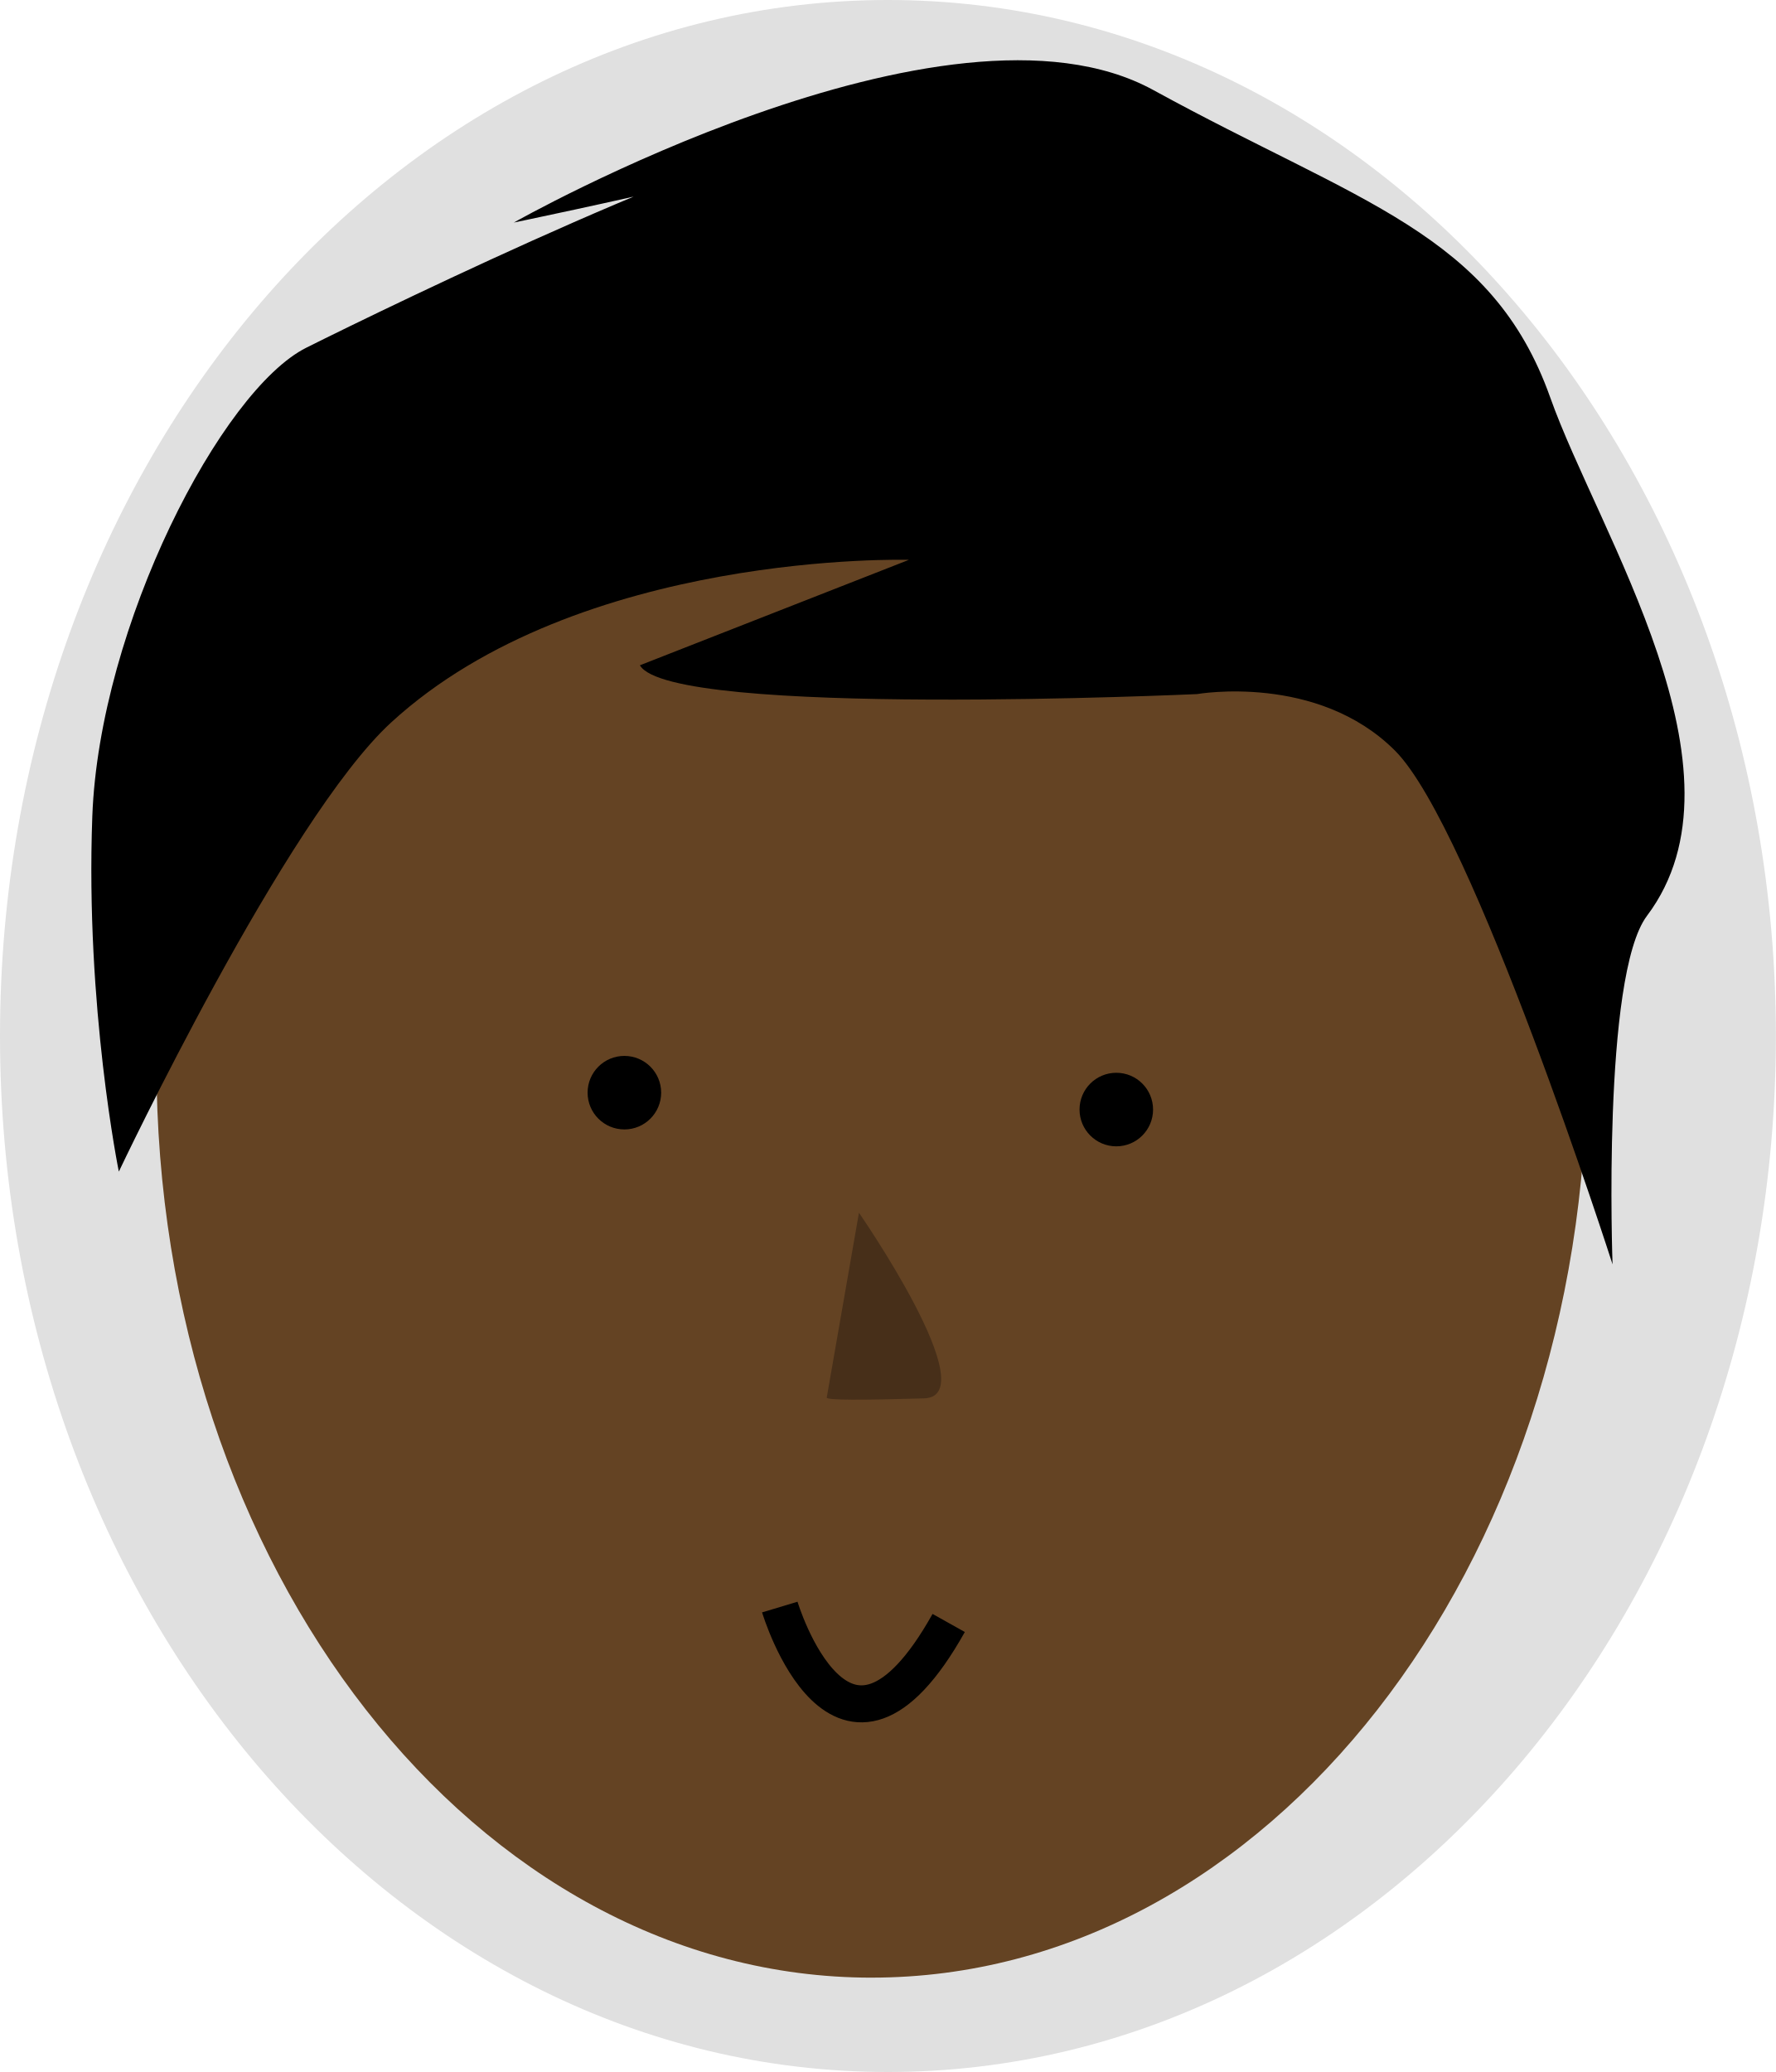
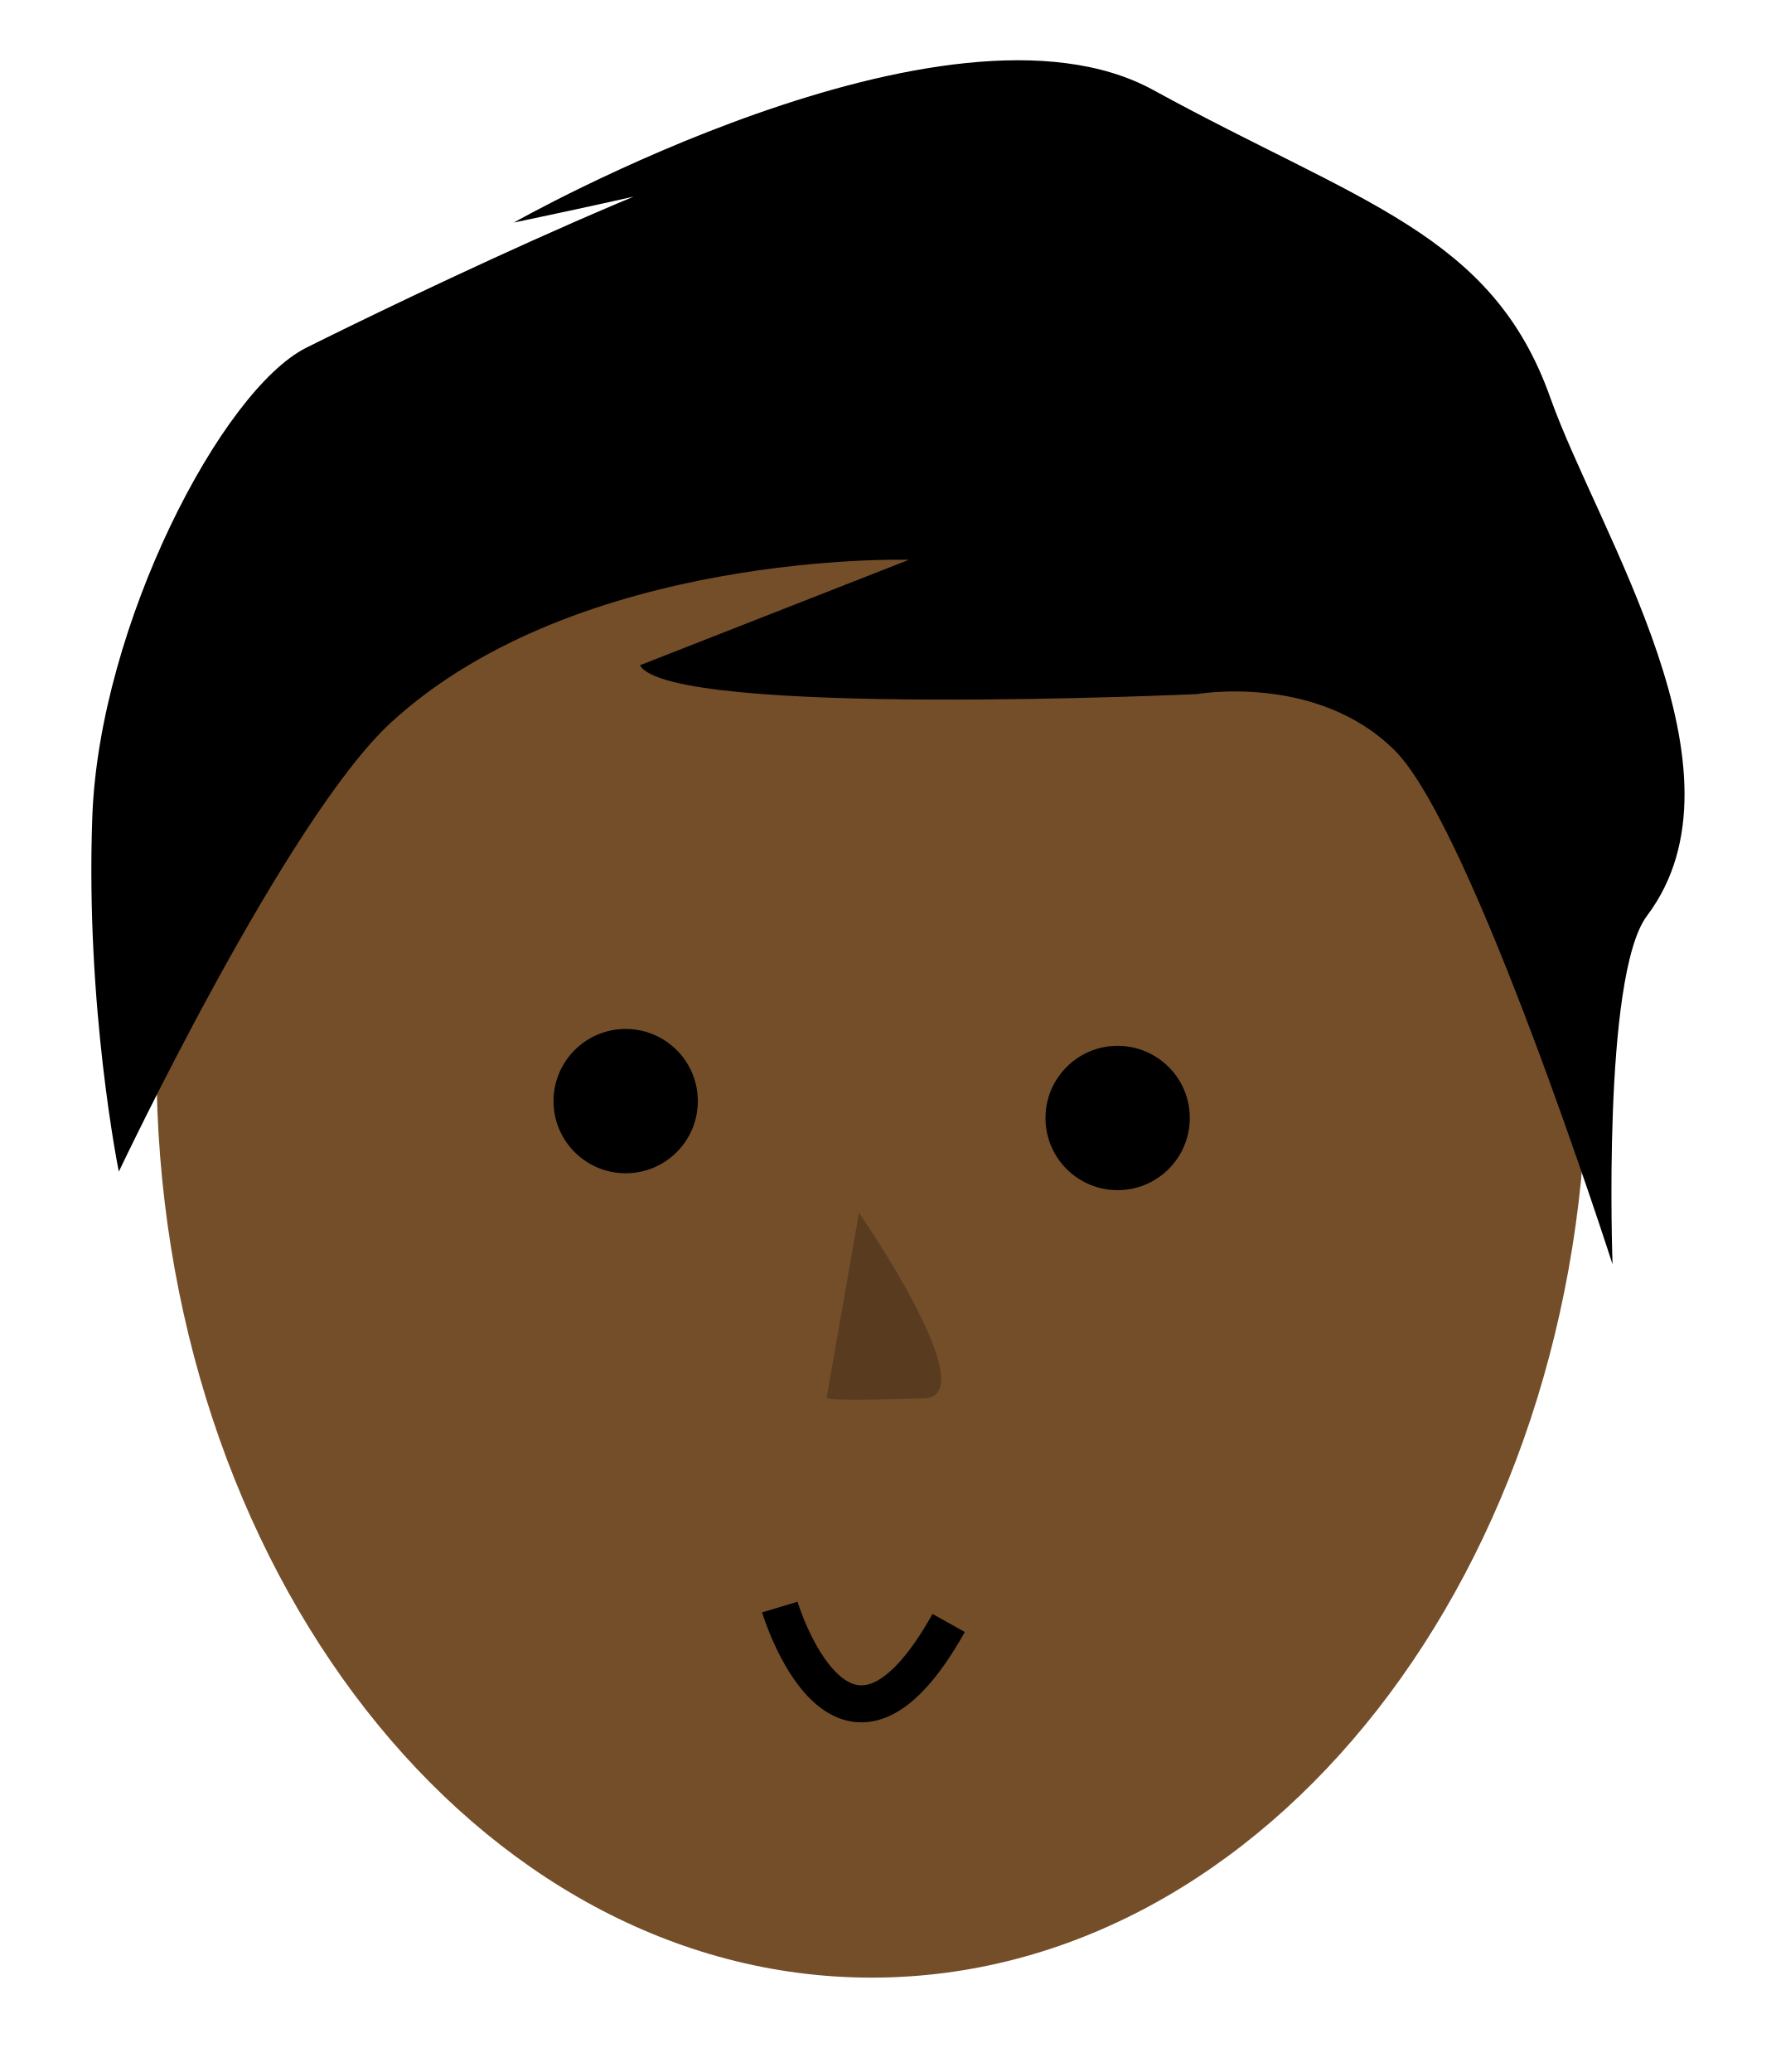
- <svg xmlns="http://www.w3.org/2000/svg" width="96" height="112" viewBox="0 0 96 112">
-   <path d="M48 112C21.49 112 0 86.928 0 56S21.49 0 48 0s48 25.072 48 56-21.49 56-48 56z" fill="#E0E0E0" />
-   <path d="M47.12 106.9c-21.353 0-38.663-22.138-38.663-49.445 0-27.308 17.31-49.445 38.663-49.445 21.352 0 38.662 22.137 38.662 49.445 0 27.307-17.31 49.444-38.662 49.444z" fill="#644323" />
-   <path d="M33.75 61.05c-1.097 0-1.986-.89-1.986-1.987 0-1.098.89-1.987 1.987-1.987 1.1 0 1.99.89 1.99 1.987 0 1.098-.89 1.988-1.99 1.988zm26.595.914c-1.098 0-1.988-.89-1.988-1.988 0-1.098.89-1.988 1.988-1.988 1.098 0 1.987.89 1.987 1.988 0 1.098-.89 1.988-1.987 1.988zM46.22 120.398v.346-.346z" />
-   <path d="M46.433 65.553s6.882 9.938 3.518 10.035c-3.36.096-5.24.103-5.26-.04" fill="#472F19" />
-   <path d="M42.154 86.868s3.355 11.177 9.13.86" stroke="#000" stroke-width="2" fill="none" />
-   <path d="M64.708 37.518s-28.48 1.31-30.116-1.557l14.544-5.7s-17.84-.523-27.99 8.79C15.45 44.27 6.424 63.33 6.424 63.33S4.61 54.446 4.99 44.128c.383-10.317 6.985-23.04 11.57-25.334 4.586-2.293 24.47-11.94 28.523-11.56 4.053.383-17.308 4.796-17.308 4.796S51.19-1.248 62.343 4.866c11.154 6.114 18.308 7.738 21.46 16.622 2.61 7.355 11.106 20.204 5.23 28.014-2.442 3.247-1.862 18.843-1.862 18.843s-7.56-23.567-11.76-27.77c-4.202-4.203-10.7-3.057-10.7-3.057z" />
+ <svg xmlns="http://www.w3.org/2000/svg" version="1.1" x="0" y="0" width="96" height="112" viewBox="0, 0, 96, 112">
+   <g id="zara" transform="translate(0, 0)">
+     <path d="M47.12,106.899 C25.767,106.899 8.457,84.762 8.457,57.455 C8.457,30.147 25.767,8.01 47.12,8.01 C68.472,8.01 85.782,30.147 85.782,57.455 C85.782,84.762 68.472,106.899 47.12,106.899 z" fill="#744E29" />
+     <path d="M33.823,63.42 C31.669,63.42 29.922,61.674 29.922,59.52 C29.922,57.365 31.669,55.619 33.823,55.619 C35.977,55.619 37.723,57.365 37.723,59.52 C37.723,61.674 35.977,63.42 33.823,63.42 z" fill="#000000" />
+     <path d="M60.416,64.333 C58.262,64.333 56.516,62.587 56.516,60.433 C56.516,58.278 58.262,56.532 60.416,56.532 C62.571,56.532 64.317,58.278 64.317,60.433 C64.317,62.587 62.571,64.333 60.416,64.333 z" fill="#000000" />
+     <path d="M46.219,120.398 L46.219,120.398 L46.219,120.744 L46.219,120.744 L46.219,120.398 z" fill="#000000" />
+     <path d="M46.433,65.553 C46.433,65.553 53.315,75.491 49.951,75.588 C46.587,75.684 44.71,75.691 44.688,75.549" fill="#593B1F" />
+     <path d="M42.154,86.868 C42.154,86.868 45.509,98.045 51.283,87.728" fill-opacity="0" stroke="#000000" stroke-width="2" />
+     <path d="M64.708,37.518 C64.708,37.518 36.229,38.827 34.592,35.961 C34.592,35.961 49.136,30.258 49.136,30.258 C49.136,30.258 31.297,29.733 21.146,39.046 C15.451,44.272 6.424,63.33 6.424,63.33 C6.424,63.33 4.609,54.446 4.991,44.128 C5.373,33.811 11.975,21.087 16.561,18.794 C21.146,16.501 41.03,6.853 45.083,7.235 C49.136,7.617 27.775,12.03 27.775,12.03 C27.775,12.03 51.189,-1.248 62.343,4.866 C73.497,10.98 80.651,12.604 83.803,21.488 C86.413,28.843 94.909,41.692 89.033,49.502 C86.591,52.749 87.171,68.345 87.171,68.345 C87.171,68.345 79.61,44.778 75.407,40.575 C71.204,36.372 64.708,37.518 64.708,37.518 z" fill="#000000" />
+   </g>
</svg>
